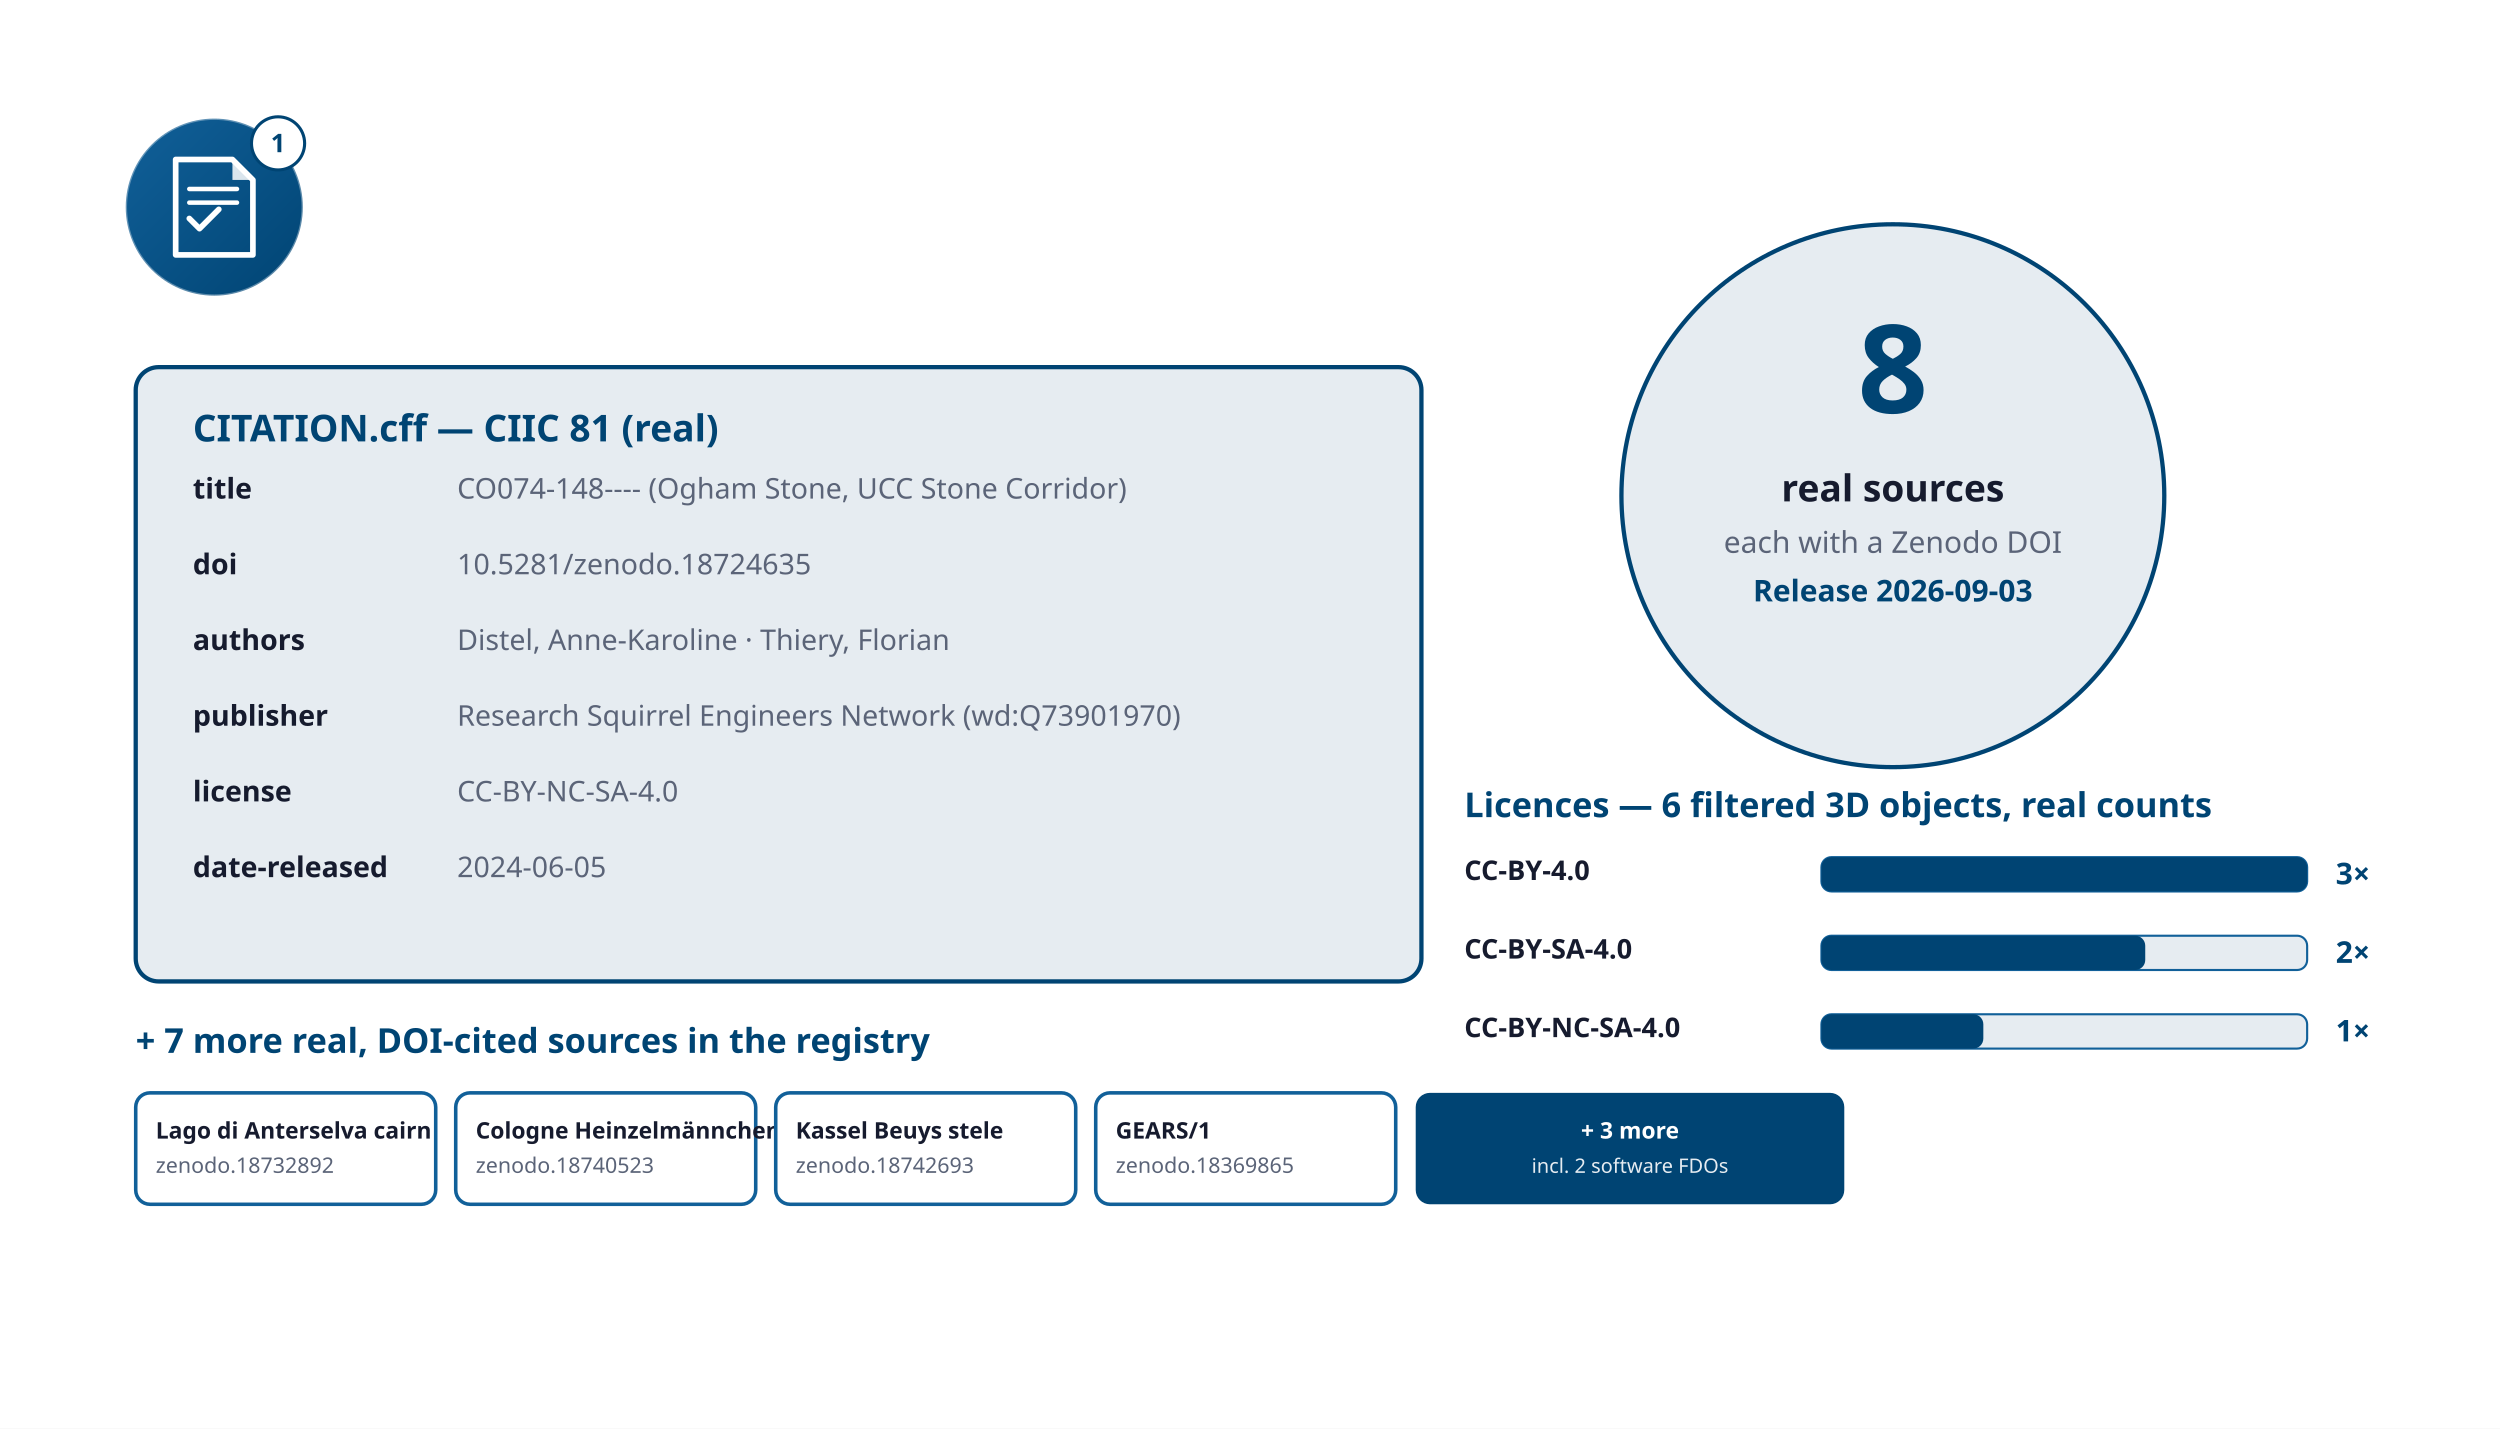
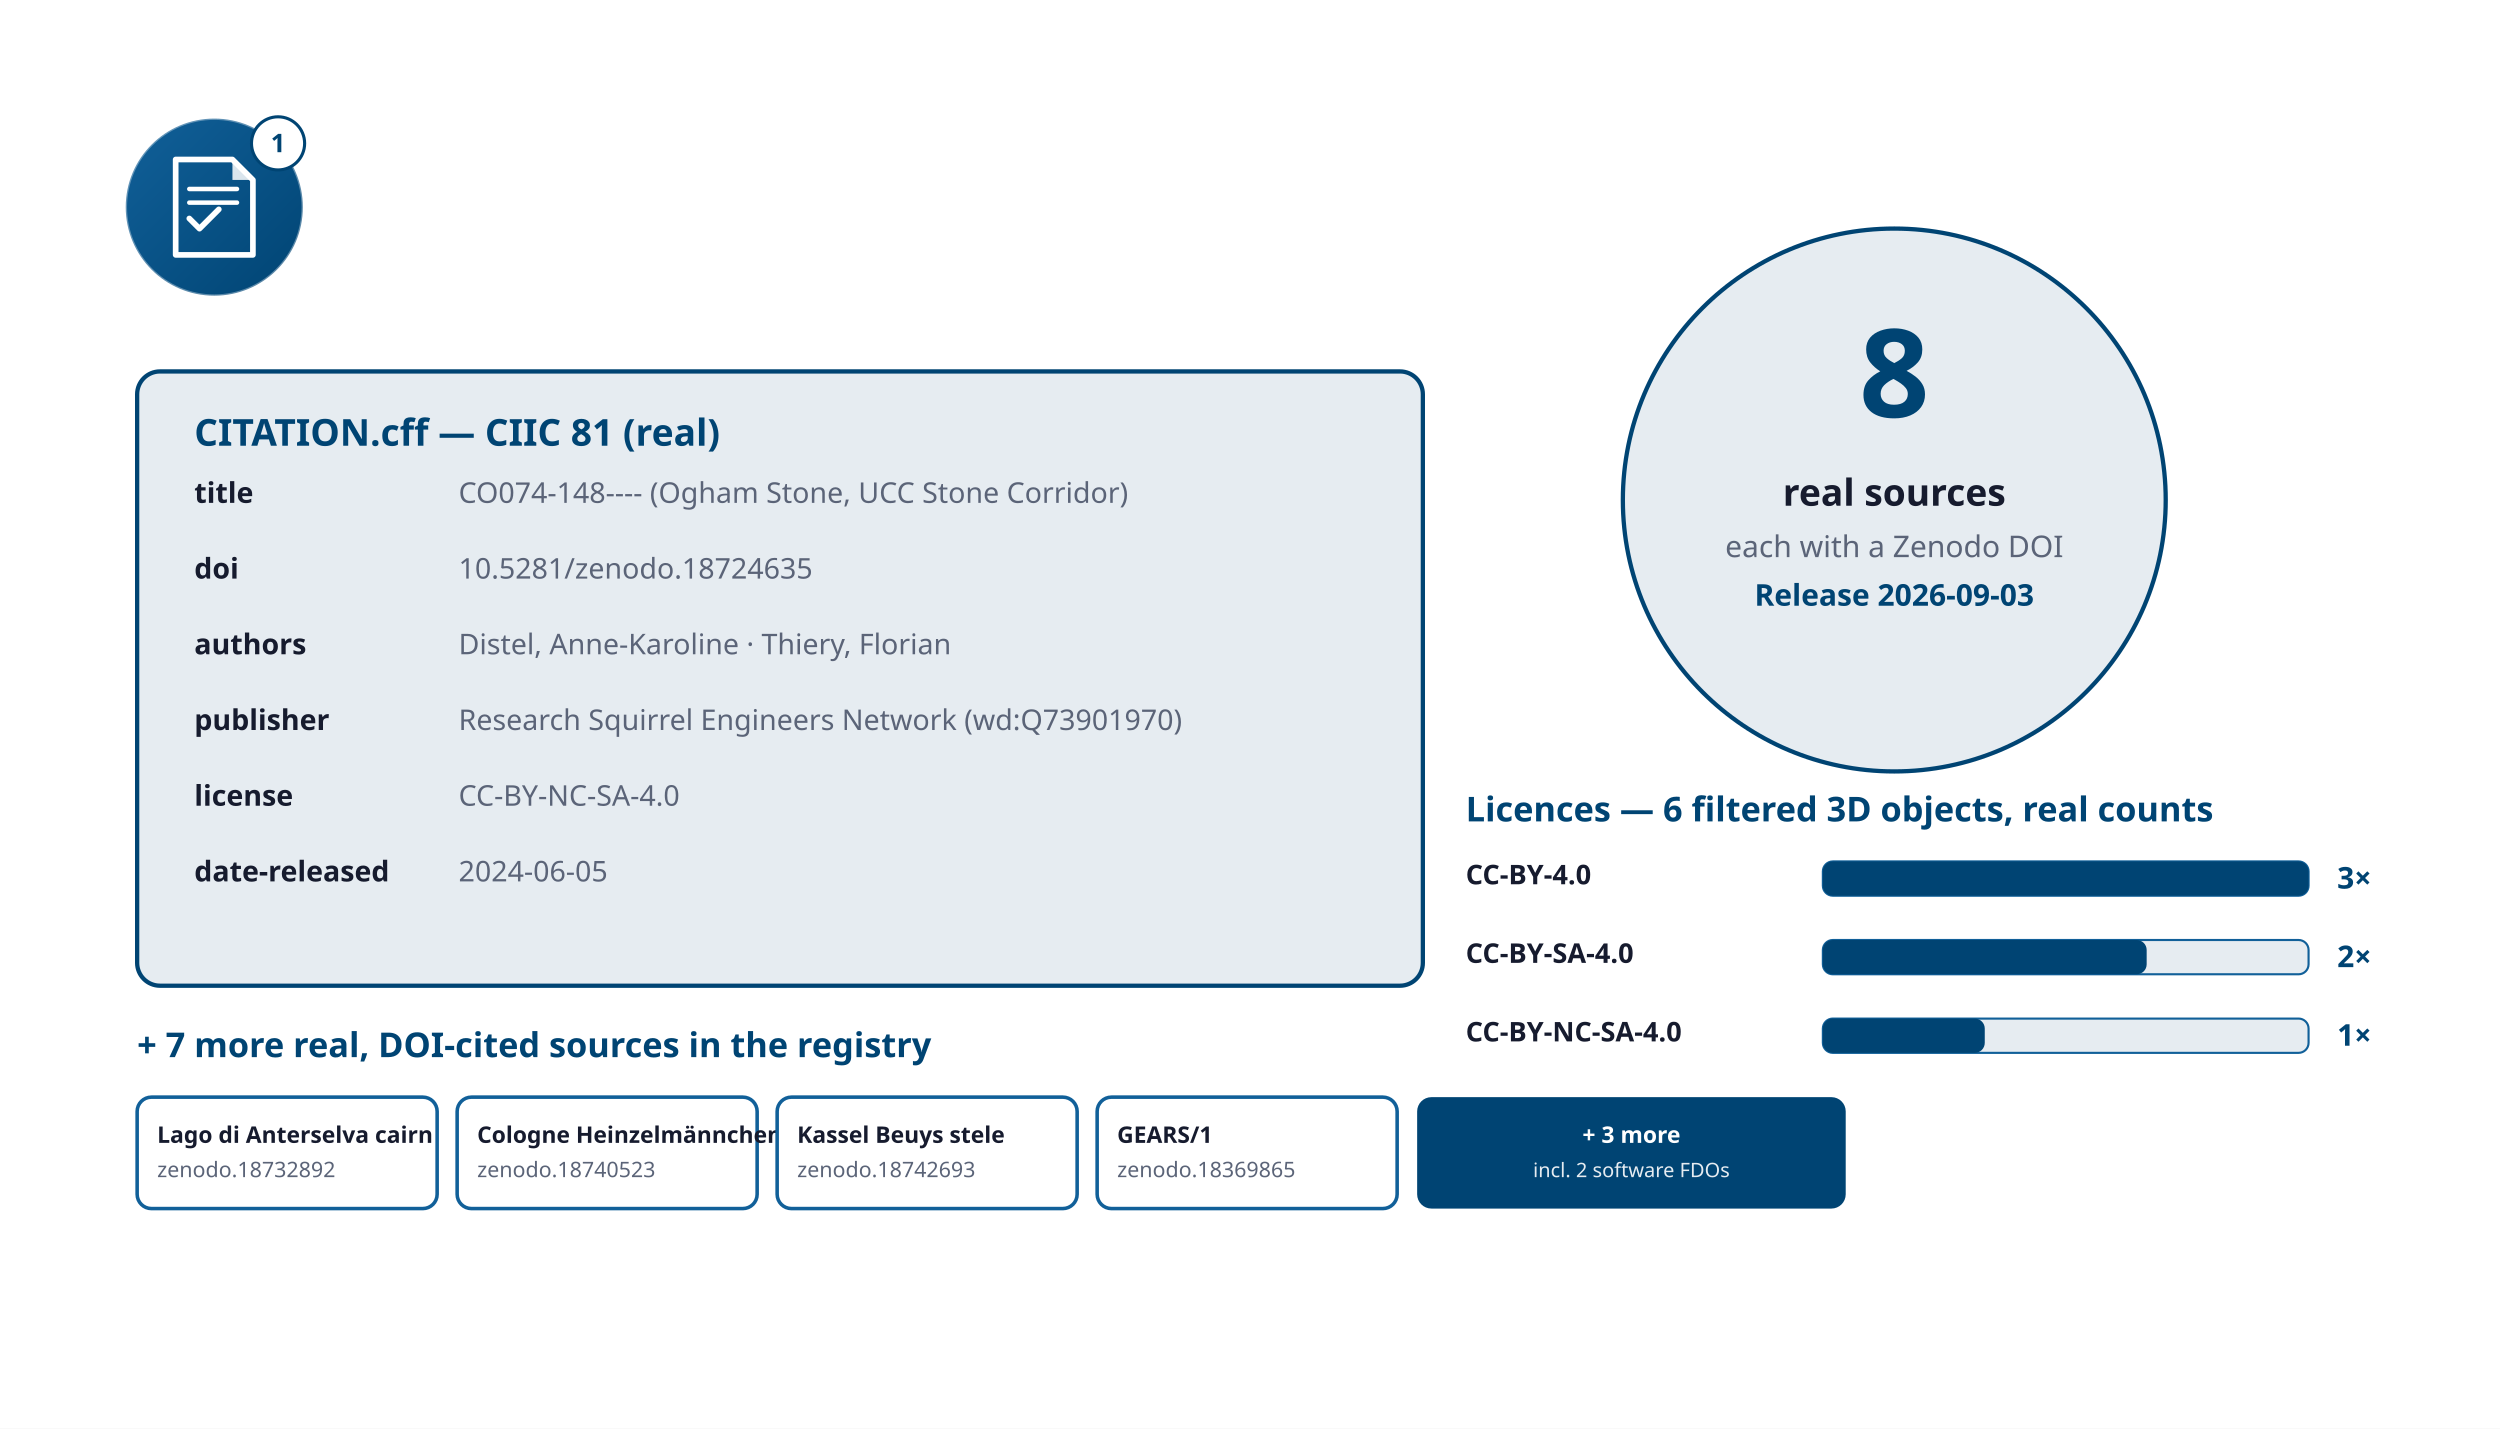
<svg xmlns="http://www.w3.org/2000/svg" width="1750" height="1000" viewBox="0 0 1750 1000">
  <rect x="0" y="0" width="1750" height="1000" fill="white" />
  <style>@font-face { font-family: "Fira Sans"; src: url("../fonts/FiraSans-Regular.ttf"); font-weight: 400; } @font-face { font-family: "Fira Sans"; src: url("../fonts/FiraSans-Bold.ttf"); font-weight: 700; }</style>
  <marker id="arrow" viewBox="0 0 10 10" refX="8" refY="5" markerWidth="6" markerHeight="6" orient="auto-start-reverse">
    <path d="M0,0 L10,5 L0,10 z" fill="#116099" />
  </marker>
  <defs>
    <linearGradient id="talkPurposeGrad" x1="0" y1="0" x2="1" y2="1">
      <stop offset="0%" stop-color="#116099" />
      <stop offset="100%" stop-color="#004473" />
    </linearGradient>
  </defs>
  <g transform="translate(150,145) scale(0.62)">
    <circle cx="0" cy="0" r="100" fill="url(#talkPurposeGrad)" />
    <circle cx="0" cy="0" r="100" fill="none" stroke="#FFFFFF" stroke-width="3" opacity="0.35" />
    <path d="M -43.6 -53.8 h 64.1 l 23.1 23.1 v 84.6 h -87.2 z" fill="none" stroke="#FFFFFF" stroke-width="6.4" stroke-linejoin="round" />
    <path d="M 20.5 -53.8 v 23.1 h 23.1 z" fill="#FFFFFF" opacity="0.85" />
    <line x1="-28.2" y1="-20.5" x2="25.6" y2="-20.5" stroke="#FFFFFF" stroke-width="5.1" stroke-linecap="round" />
    <line x1="-28.2" y1="-5.1" x2="25.6" y2="-5.1" stroke="#FFFFFF" stroke-width="5.1" stroke-linecap="round" />
    <path d="M -28.2 12.8 l 11.5 11.5 l 21.8 -21.8" fill="none" stroke="#FFFFFF" stroke-width="6.4" stroke-linecap="round" stroke-linejoin="round" />
    <circle cx="72" cy="-72" r="30" fill="#FFFFFF" stroke="#004473" stroke-width="3.5" />
    <text x="72" y="-62" text-anchor="middle" font-family="Fira Sans" font-weight="700" font-size="29" fill="#004473">1</text>
  </g>
-   <g transform="translate(35,-3)">
+   <g transform="translate(36,0)">
    <rect x="60" y="260" width="900" height="430" rx="16" fill="#E6ECF1" stroke="#004473" stroke-width="3" />
    <text x="100" y="312" font-family="Fira Sans" font-weight="700" font-size="26" fill="#004473">CITATION.cff — CIIC 81 (real)</text>
    <text x="100" y="352" font-family="Fira Sans" font-weight="700" font-size="20" fill="#161B2E">title</text>
    <text x="285" y="352" font-family="Fira Sans" font-weight="400" font-size="20" fill="#5B6478">CO074-148---- (Ogham Stone, UCC Stone Corridor)</text>
    <text x="100" y="405" font-family="Fira Sans" font-weight="700" font-size="20" fill="#161B2E">doi</text>
    <text x="285" y="405" font-family="Fira Sans" font-weight="400" font-size="20" fill="#5B6478">10.5281/zenodo.18724635</text>
    <text x="100" y="458" font-family="Fira Sans" font-weight="700" font-size="20" fill="#161B2E">authors</text>
    <text x="285" y="458" font-family="Fira Sans" font-weight="400" font-size="20" fill="#5B6478">Distel, Anne-Karoline · Thiery, Florian</text>
    <text x="100" y="511" font-family="Fira Sans" font-weight="700" font-size="20" fill="#161B2E">publisher</text>
    <text x="285" y="511" font-family="Fira Sans" font-weight="400" font-size="20" fill="#5B6478">Research Squirrel Engineers Network (wd:Q73901970)</text>
    <text x="100" y="564" font-family="Fira Sans" font-weight="700" font-size="20" fill="#161B2E">license</text>
    <text x="285" y="564" font-family="Fira Sans" font-weight="400" font-size="20" fill="#5B6478">CC-BY-NC-SA-4.0</text>
    <text x="100" y="617" font-family="Fira Sans" font-weight="700" font-size="20" fill="#161B2E">date-released</text>
    <text x="285" y="617" font-family="Fira Sans" font-weight="400" font-size="20" fill="#5B6478">2024-06-05</text>
    <text x="60" y="740" font-family="Fira Sans" font-weight="700" font-size="24" fill="#004473">+ 7 more real, DOI-cited sources in the registry</text>
    <rect x="60" y="768" width="210" height="78" rx="10" fill="white" stroke="#116099" stroke-width="2.5" />
    <text x="74" y="800" font-family="Fira Sans" font-weight="700" font-size="16" fill="#161B2E">Lago di Anterselva cairn</text>
    <text x="74" y="824" font-family="Fira Sans" font-weight="400" font-size="15" fill="#5B6478">zenodo.18732892</text>
    <rect x="284" y="768" width="210" height="78" rx="10" fill="white" stroke="#116099" stroke-width="2.5" />
    <text x="298" y="800" font-family="Fira Sans" font-weight="700" font-size="16" fill="#161B2E">Cologne Heinzelmännchen</text>
    <text x="298" y="824" font-family="Fira Sans" font-weight="400" font-size="15" fill="#5B6478">zenodo.18740523</text>
    <rect x="508" y="768" width="210" height="78" rx="10" fill="white" stroke="#116099" stroke-width="2.5" />
    <text x="522" y="800" font-family="Fira Sans" font-weight="700" font-size="16" fill="#161B2E">Kassel Beuys stele</text>
    <text x="522" y="824" font-family="Fira Sans" font-weight="400" font-size="15" fill="#5B6478">zenodo.18742693</text>
    <rect x="732" y="768" width="210" height="78" rx="10" fill="white" stroke="#116099" stroke-width="2.5" />
    <text x="746" y="800" font-family="Fira Sans" font-weight="700" font-size="16" fill="#161B2E">GEARS/1</text>
    <text x="746" y="824" font-family="Fira Sans" font-weight="400" font-size="15" fill="#5B6478">zenodo.18369865</text>
    <rect x="956" y="768" width="300" height="78" rx="10" fill="#004473" />
    <text x="1106.0" y="800" text-anchor="middle" font-family="Fira Sans" font-weight="700" font-size="16" fill="white">+ 3 more</text>
    <text x="1106.0" y="824" text-anchor="middle" font-family="Fira Sans" font-weight="400" font-size="14" fill="#E6ECF1">incl. 2 software FDOs</text>
    <circle cx="1290" cy="350" r="190" fill="#E6ECF1" stroke="#004473" stroke-width="3" />
    <text x="1290" y="292" text-anchor="middle" font-family="Fira Sans" font-weight="700" font-size="86" fill="#004473">8</text>
    <text x="1290" y="354" text-anchor="middle" font-family="Fira Sans" font-weight="700" font-size="26" fill="#161B2E">real sources</text>
    <text x="1290" y="390" text-anchor="middle" font-family="Fira Sans" font-weight="400" font-size="21" fill="#5B6478">each with a Zenodo DOI</text>
    <text x="1290" y="424" text-anchor="middle" font-family="Fira Sans" font-weight="700" font-size="21" fill="#004473">Release 2026-09-03</text>
    <text x="990" y="575" font-family="Fira Sans" font-weight="700" font-size="24" fill="#004473">Licences — 6 filtered 3D objects, real counts</text>
    <text x="990" y="619" font-family="Fira Sans" font-weight="700" font-size="19" fill="#161B2E">CC-BY-4.0</text>
    <rect x="1240" y="603" width="340" height="24" rx="7" fill="#E6ECF1" stroke="#116099" stroke-width="1.5" />
    <rect x="1240" y="603" width="340.0" height="24" rx="7" fill="#004473" />
    <text x="1600" y="622" font-family="Fira Sans" font-weight="700" font-size="21" fill="#004473">3×</text>
    <text x="990" y="674" font-family="Fira Sans" font-weight="700" font-size="19" fill="#161B2E">CC-BY-SA-4.0</text>
    <rect x="1240" y="658" width="340" height="24" rx="7" fill="#E6ECF1" stroke="#116099" stroke-width="1.5" />
    <rect x="1240" y="658" width="226.667" height="24" rx="7" fill="#004473" />
    <text x="1600" y="677" font-family="Fira Sans" font-weight="700" font-size="21" fill="#004473">2×</text>
    <text x="990" y="729" font-family="Fira Sans" font-weight="700" font-size="19" fill="#161B2E">CC-BY-NC-SA-4.0</text>
    <rect x="1240" y="713" width="340" height="24" rx="7" fill="#E6ECF1" stroke="#116099" stroke-width="1.5" />
    <rect x="1240" y="713" width="113.333" height="24" rx="7" fill="#004473" />
    <text x="1600" y="732" font-family="Fira Sans" font-weight="700" font-size="21" fill="#004473">1×</text>
  </g>
</svg>
